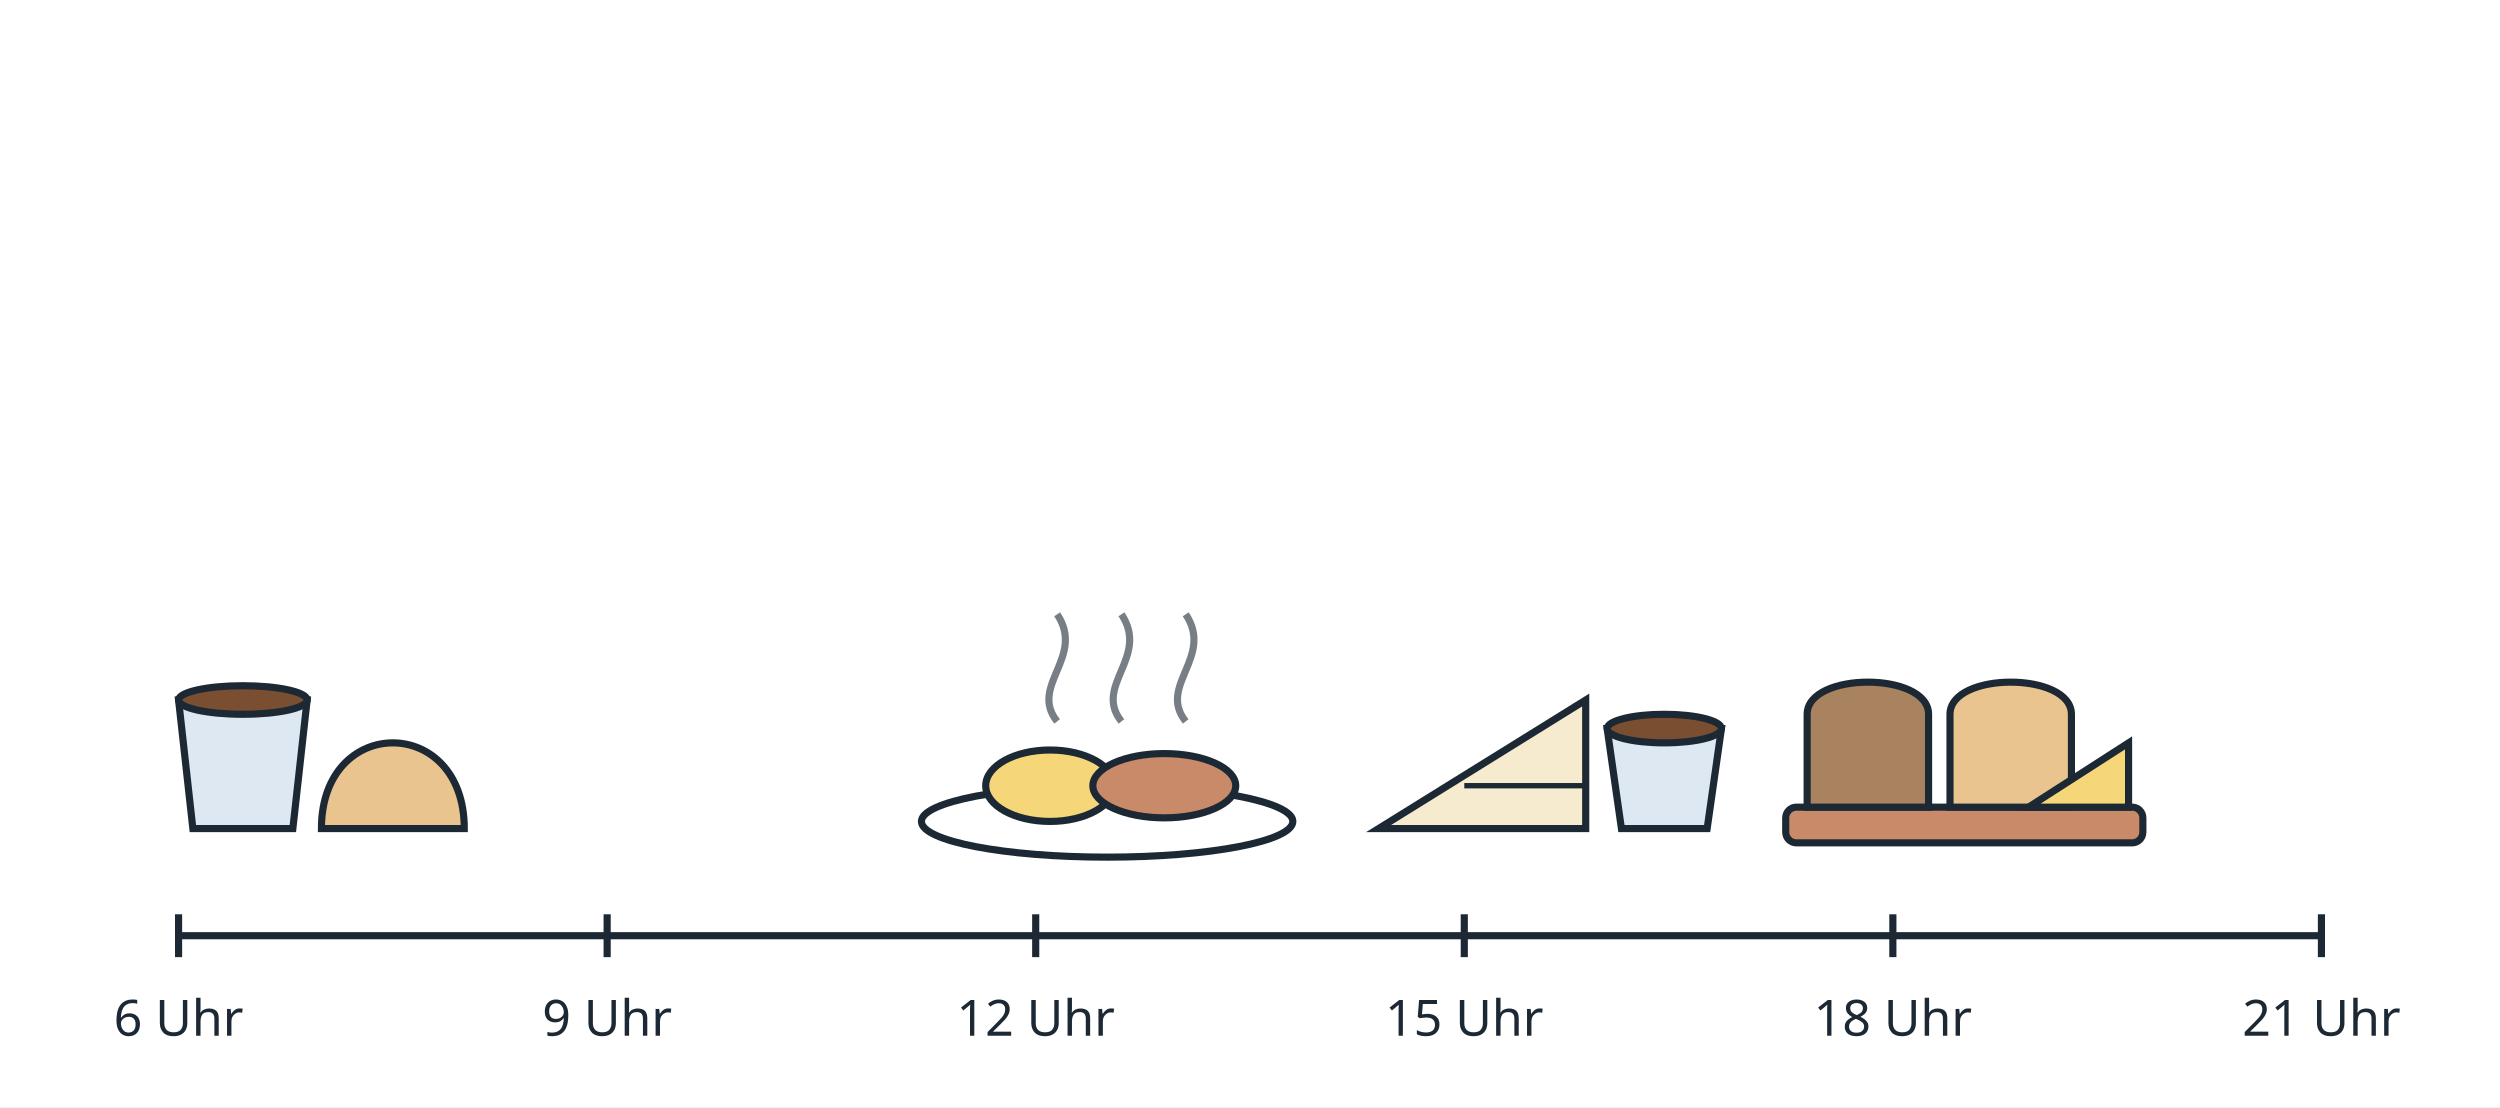
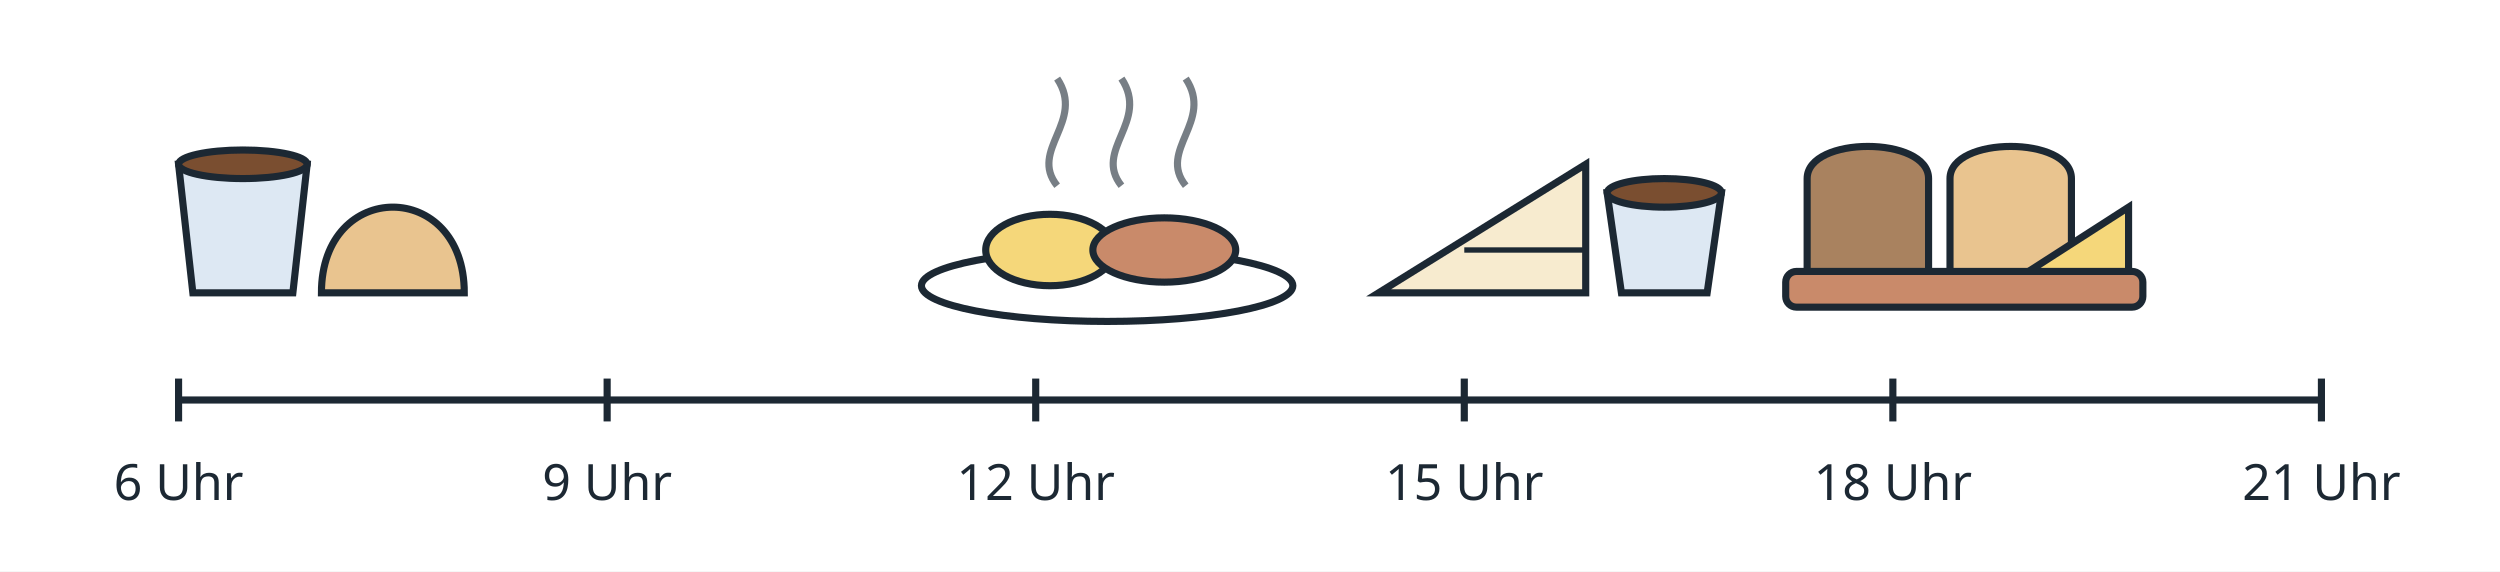
- <svg xmlns="http://www.w3.org/2000/svg" viewBox="0 0 700 310" width="700" height="310" font-family="sans-serif" font-size="16" fill="#1c2833">
-   <rect width="700" height="310" fill="#ffffff" />
+ <svg xmlns="http://www.w3.org/2000/svg" viewBox="0 150 700 160" width="700" height="160" font-family="sans-serif" font-size="16" fill="#1c2833">
+   <rect y="150" width="700" height="160" fill="#ffffff" />
  <line x1="50" y1="262" x2="650" y2="262" stroke="#1c2833" stroke-width="2" />
  <line x1="50" y1="256" x2="50" y2="268" stroke="#1c2833" stroke-width="2" />
  <text x="50" y="290" font-size="14" text-anchor="middle" font-weight="normal">6 Uhr</text>
  <line x1="170" y1="256" x2="170" y2="268" stroke="#1c2833" stroke-width="2" />
  <text x="170" y="290" font-size="14" text-anchor="middle" font-weight="normal">9 Uhr</text>
  <line x1="290" y1="256" x2="290" y2="268" stroke="#1c2833" stroke-width="2" />
  <text x="290" y="290" font-size="14" text-anchor="middle" font-weight="normal">12 Uhr</text>
  <line x1="410" y1="256" x2="410" y2="268" stroke="#1c2833" stroke-width="2" />
  <text x="410" y="290" font-size="14" text-anchor="middle" font-weight="normal">15 Uhr</text>
  <line x1="530" y1="256" x2="530" y2="268" stroke="#1c2833" stroke-width="2" />
  <text x="530" y="290" font-size="14" text-anchor="middle" font-weight="normal">18 Uhr</text>
  <line x1="650" y1="256" x2="650" y2="268" stroke="#1c2833" stroke-width="2" />
  <text x="650" y="290" font-size="14" text-anchor="middle" font-weight="normal">21 Uhr</text>
  <path d="M50 196 L54 232 L82 232 L86 196 Z" fill="#dde8f3" stroke="#1c2833" stroke-width="2" />
  <ellipse cx="68" cy="196" rx="18" ry="4" fill="#7a4e30" stroke="#1c2833" stroke-width="2" />
  <path d="M90 232 C90 200 130 200 130 232 Z" fill="#e9c48f" stroke="#1c2833" stroke-width="2" />
  <ellipse cx="310.0" cy="230" rx="52" ry="10" fill="#ffffff" stroke="#1c2833" stroke-width="2" />
  <ellipse cx="294.0" cy="220" rx="18" ry="10" fill="#f5d77a" stroke="#1c2833" stroke-width="2" />
  <ellipse cx="326.0" cy="220" rx="20" ry="9" fill="#c98a6a" stroke="#1c2833" stroke-width="2" />
  <path d="M296.0 202 C288.0 192 304.0 184 296.0 172" fill="none" stroke="#1c2833" stroke-width="2" opacity="0.6" />
  <path d="M314.0 202 C306.0 192 322.0 184 314.0 172" fill="none" stroke="#1c2833" stroke-width="2" opacity="0.6" />
  <path d="M332.0 202 C324.0 192 340.0 184 332.0 172" fill="none" stroke="#1c2833" stroke-width="2" opacity="0.6" />
  <path d="M386.0 232 L444.0 232 L444.0 196 Z" fill="#f7ebcf" stroke="#1c2833" stroke-width="2" />
  <line x1="410.0" y1="220" x2="444.0" y2="220" stroke="#1c2833" stroke-width="1.5" />
  <path d="M450.0 204 L454.0 232 L478.0 232 L482.0 204 Z" fill="#dde8f3" stroke="#1c2833" stroke-width="2" />
  <ellipse cx="466.0" cy="204" rx="16" ry="4" fill="#7a4e30" stroke="#1c2833" stroke-width="2" />
  <rect x="500.0" y="226" width="100" height="10" rx="3" fill="#c98a6a" stroke="#1c2833" stroke-width="2" />
  <path d="M506.0 226 L506.0 200 C506.0 188 540.0 188 540.0 200 L540.0 226 Z" fill="#a9825f" stroke="#1c2833" stroke-width="2" />
  <path d="M546.0 226 L546.0 200 C546.0 188 580.0 188 580.0 200 L580.0 226 Z" fill="#e9c48f" stroke="#1c2833" stroke-width="2" />
  <path d="M568.0 226 L596.0 226 L596.0 208 Z" fill="#f5d77a" stroke="#1c2833" stroke-width="2" />
</svg>
